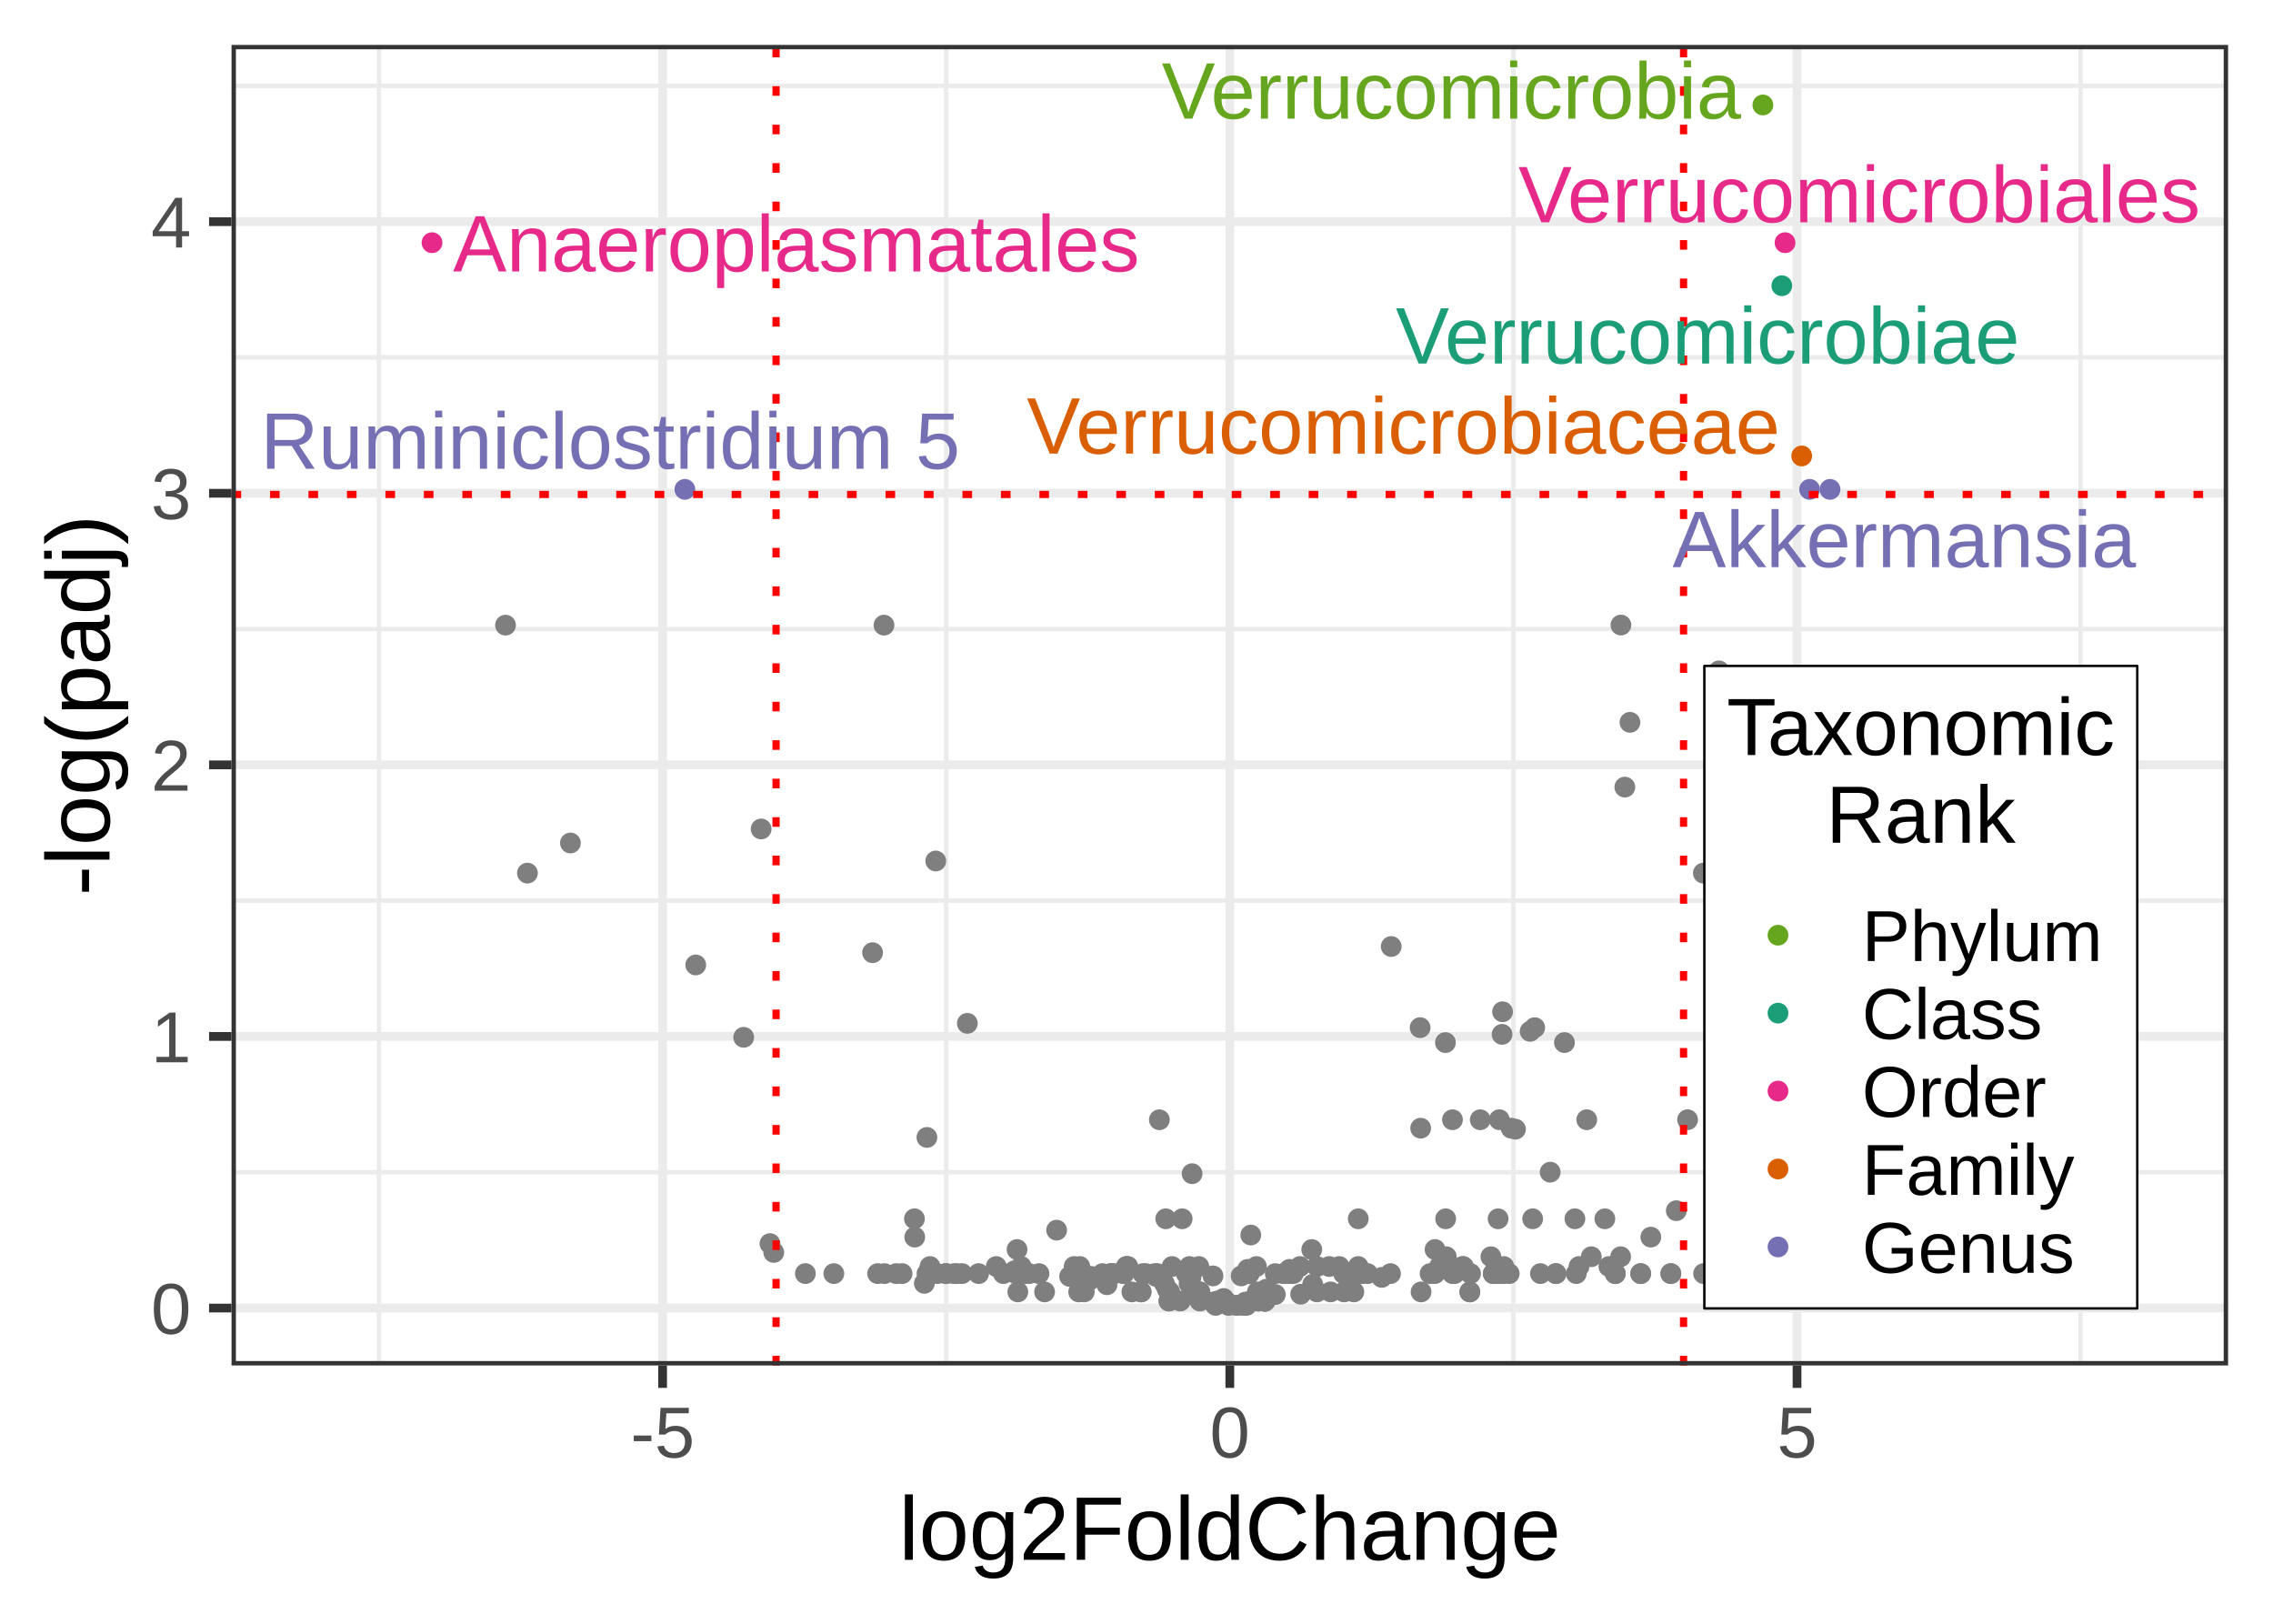
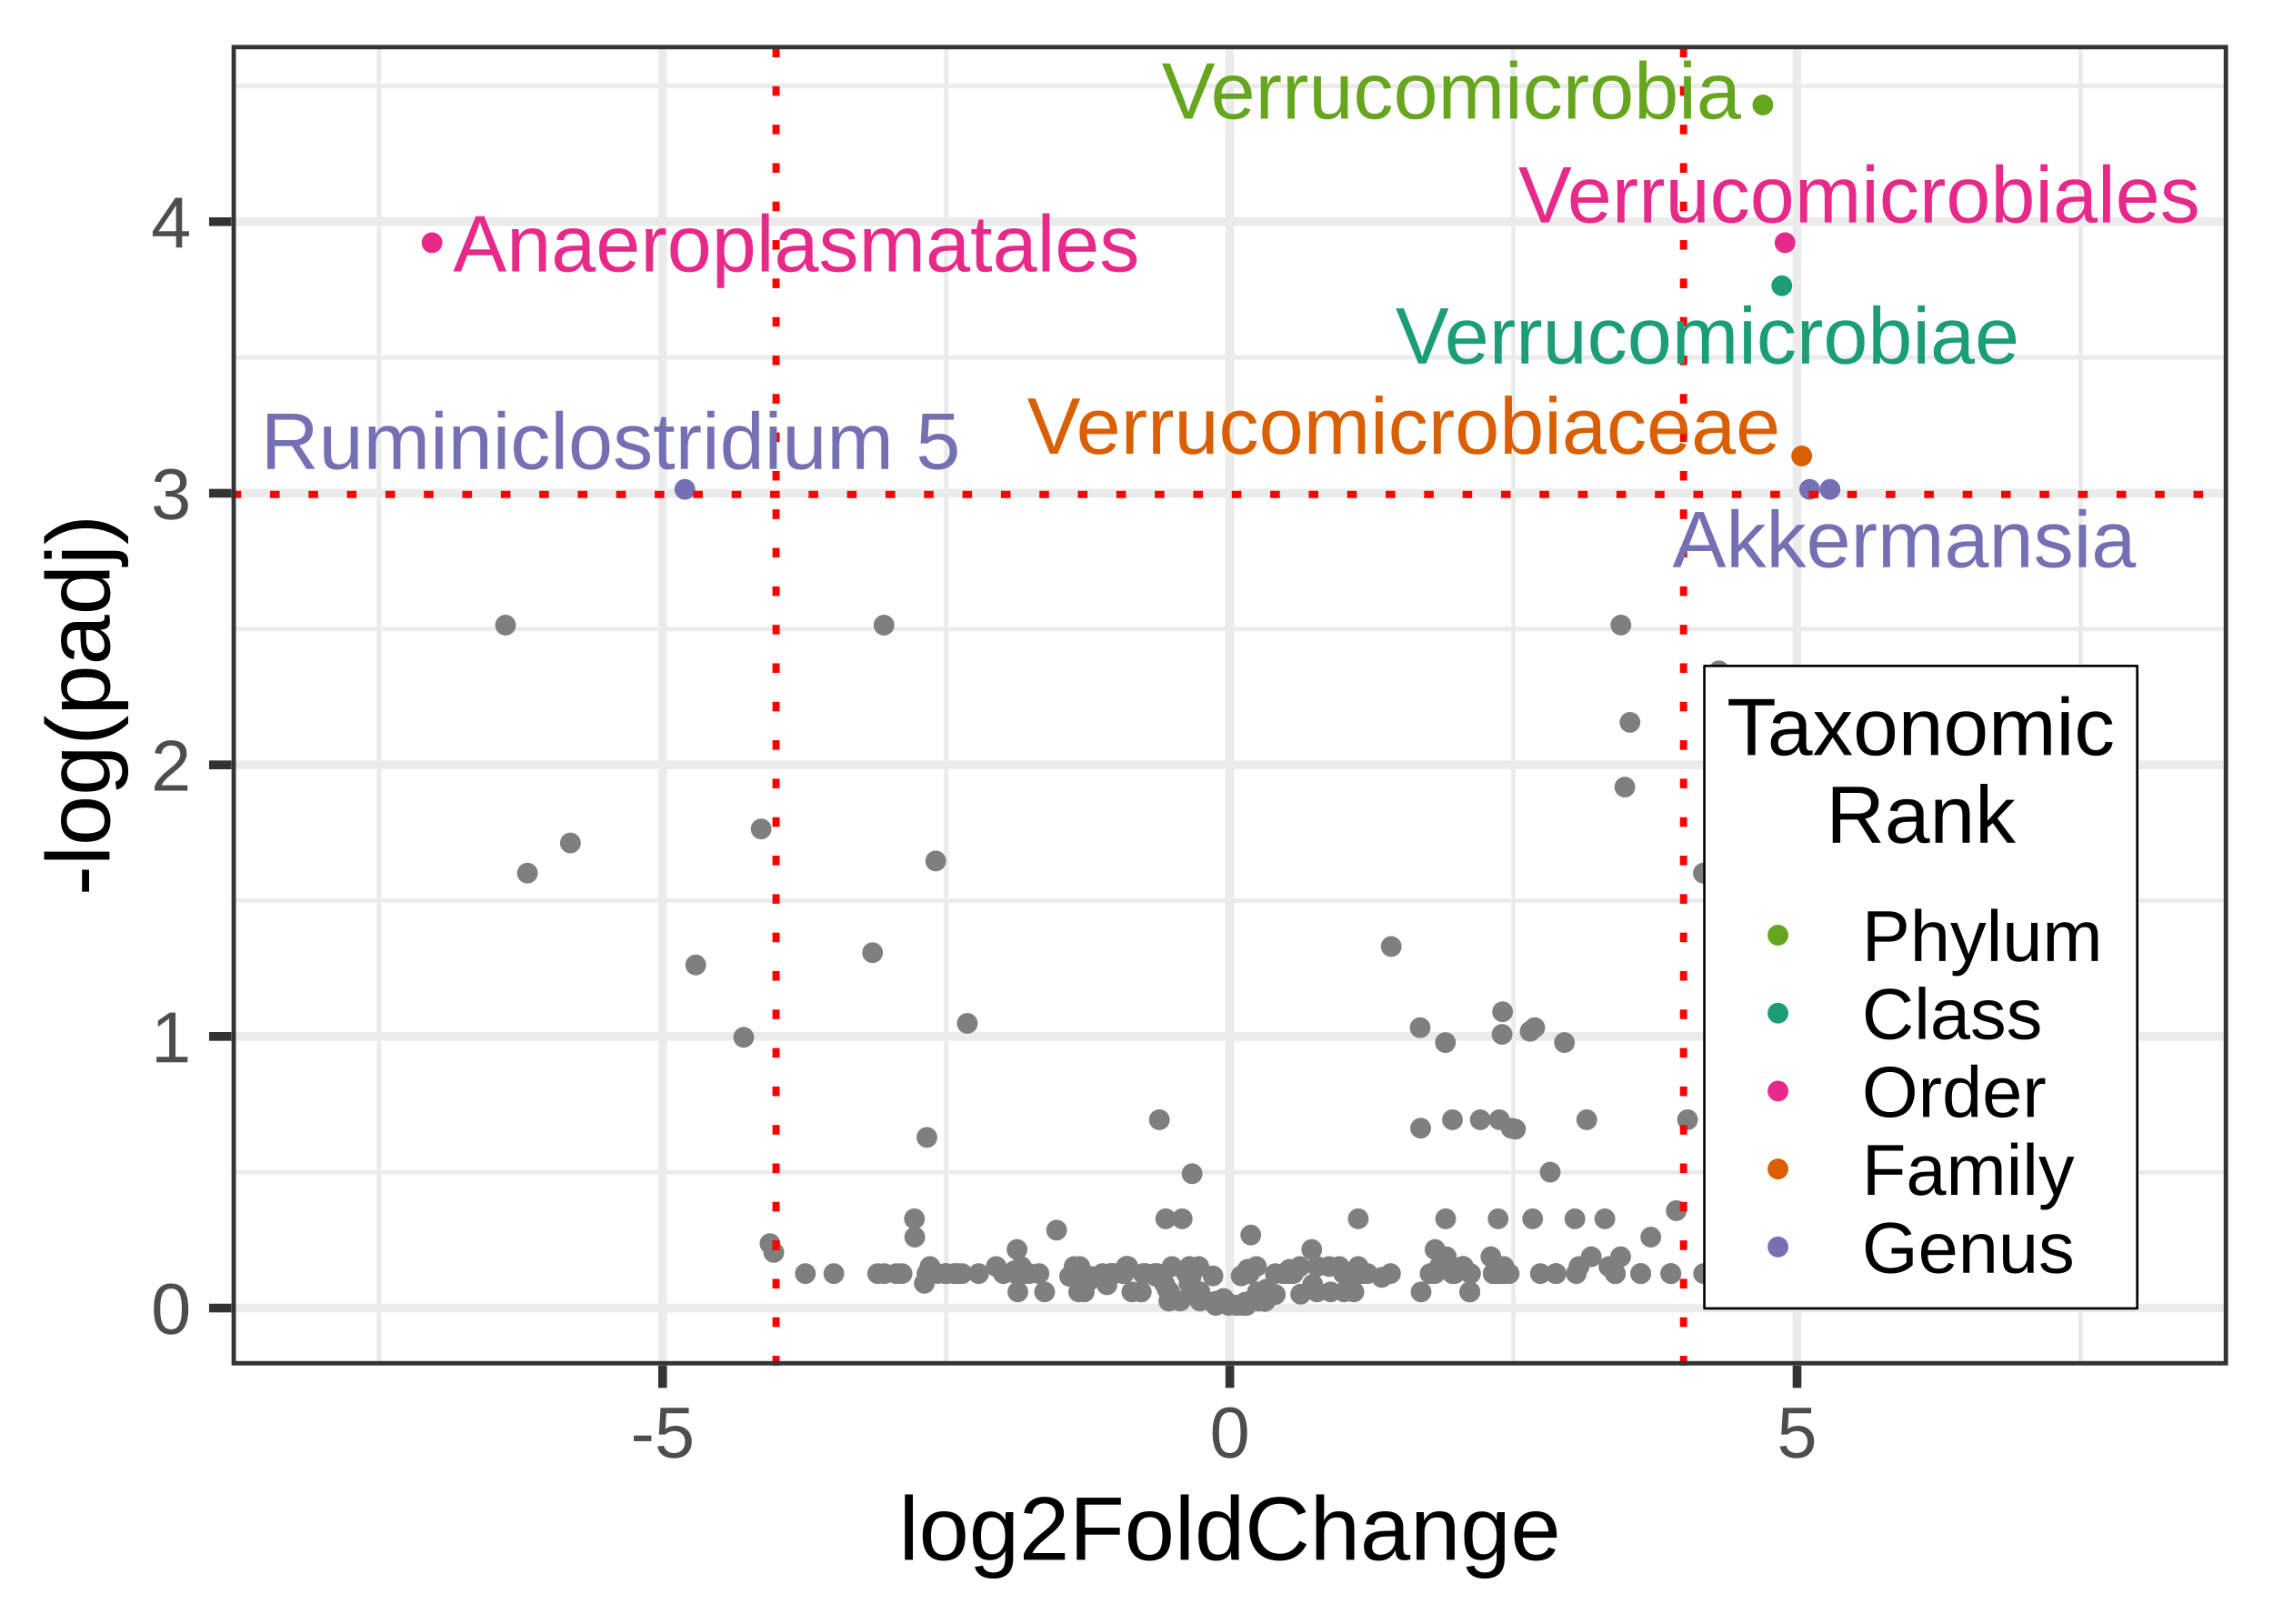
<svg xmlns="http://www.w3.org/2000/svg" class="svglite" width="504.00pt" height="360.00pt" viewBox="0 0 504.00 360.00">
  <defs>
    <style type="text/css">
    .svglite line, .svglite polyline, .svglite polygon, .svglite path, .svglite rect, .svglite circle {
      fill: none;
      stroke: #000000;
      stroke-linecap: round;
      stroke-linejoin: round;
      stroke-miterlimit: 10.00;
    }
    .svglite text {
      white-space: pre;
    }
  </style>
  </defs>
  <rect width="100%" height="100%" style="stroke: none; fill: #FFFFFF;" />
  <defs>
    <clipPath id="cpMC4wMHw1MDQuMDB8MC4wMHwzNjAuMDA=">
      <rect x="0.00" y="0.00" width="504.00" height="360.00" />
    </clipPath>
  </defs>
  <g clip-path="url(#cpMC4wMHw1MDQuMDB8MC4wMHwzNjAuMDA=)">
    <rect x="0.00" y="0.00" width="504.00" height="360.00" style="stroke-width: 1.94; stroke: #FFFFFF; fill: #FFFFFF;" />
  </g>
  <defs>
    <clipPath id="cpNTEuMzR8NDk0LjA0fDkuOTZ8MzAyLjcz">
      <rect x="51.34" y="9.96" width="442.70" height="292.77" />
    </clipPath>
  </defs>
  <g clip-path="url(#cpNTEuMzR8NDk0LjA0fDkuOTZ8MzAyLjcz)">
    <rect x="51.34" y="9.96" width="442.70" height="292.77" style="stroke-width: 1.94; stroke: none; fill: #FFFFFF;" />
    <polyline points="51.34,259.90 494.04,259.90 " style="stroke-width: 0.97; stroke: #EBEBEB; stroke-linecap: butt;" />
    <polyline points="51.34,199.68 494.04,199.68 " style="stroke-width: 0.97; stroke: #EBEBEB; stroke-linecap: butt;" />
    <polyline points="51.34,139.47 494.04,139.47 " style="stroke-width: 0.97; stroke: #EBEBEB; stroke-linecap: butt;" />
    <polyline points="51.34,79.25 494.04,79.25 " style="stroke-width: 0.97; stroke: #EBEBEB; stroke-linecap: butt;" />
    <polyline points="51.34,19.04 494.04,19.04 " style="stroke-width: 0.97; stroke: #EBEBEB; stroke-linecap: butt;" />
    <polyline points="84.04,302.73 84.04,9.96 " style="stroke-width: 0.97; stroke: #EBEBEB; stroke-linecap: butt;" />
    <polyline points="209.81,302.73 209.81,9.96 " style="stroke-width: 0.97; stroke: #EBEBEB; stroke-linecap: butt;" />
    <polyline points="335.57,302.73 335.57,9.96 " style="stroke-width: 0.97; stroke: #EBEBEB; stroke-linecap: butt;" />
    <polyline points="461.34,302.73 461.34,9.96 " style="stroke-width: 0.97; stroke: #EBEBEB; stroke-linecap: butt;" />
    <polyline points="51.34,290.01 494.04,290.01 " style="stroke-width: 1.94; stroke: #EBEBEB; stroke-linecap: butt;" />
    <polyline points="51.34,229.79 494.04,229.79 " style="stroke-width: 1.94; stroke: #EBEBEB; stroke-linecap: butt;" />
    <polyline points="51.34,169.58 494.04,169.58 " style="stroke-width: 1.94; stroke: #EBEBEB; stroke-linecap: butt;" />
    <polyline points="51.34,109.36 494.04,109.36 " style="stroke-width: 1.94; stroke: #EBEBEB; stroke-linecap: butt;" />
    <polyline points="51.34,49.15 494.04,49.15 " style="stroke-width: 1.94; stroke: #EBEBEB; stroke-linecap: butt;" />
    <polyline points="146.92,302.73 146.92,9.96 " style="stroke-width: 1.94; stroke: #EBEBEB; stroke-linecap: butt;" />
    <polyline points="272.69,302.73 272.69,9.96 " style="stroke-width: 1.94; stroke: #EBEBEB; stroke-linecap: butt;" />
    <polyline points="398.46,302.73 398.46,9.96 " style="stroke-width: 1.94; stroke: #EBEBEB; stroke-linecap: butt;" />
    <circle cx="390.89" cy="23.27" r="1.95" style="stroke-width: 0.71; stroke: #66A61E; fill: #66A61E;" />
    <circle cx="333.17" cy="224.32" r="1.95" style="stroke-width: 0.71; stroke: #7F7F7F; fill: #7F7F7F;" />
    <circle cx="322.06" cy="248.26" r="1.95" style="stroke-width: 0.71; stroke: #7F7F7F; fill: #7F7F7F;" />
    <circle cx="328.22" cy="248.26" r="1.95" style="stroke-width: 0.71; stroke: #7F7F7F; fill: #7F7F7F;" />
    <circle cx="257.07" cy="248.26" r="1.95" style="stroke-width: 0.71; stroke: #7F7F7F; fill: #7F7F7F;" />
    <circle cx="351.84" cy="248.26" r="1.95" style="stroke-width: 0.71; stroke: #7F7F7F; fill: #7F7F7F;" />
    <circle cx="205.53" cy="252.18" r="1.95" style="stroke-width: 0.71; stroke: #7F7F7F; fill: #7F7F7F;" />
    <circle cx="264.33" cy="260.22" r="1.95" style="stroke-width: 0.71; stroke: #7F7F7F; fill: #7F7F7F;" />
    <circle cx="277.34" cy="273.82" r="1.95" style="stroke-width: 0.71; stroke: #7F7F7F; fill: #7F7F7F;" />
    <circle cx="395.09" cy="63.35" r="1.95" style="stroke-width: 0.71; stroke: #1B9E77; fill: #1B9E77;" />
    <circle cx="359.41" cy="138.58" r="1.95" style="stroke-width: 0.71; stroke: #7F7F7F; fill: #7F7F7F;" />
    <circle cx="207.49" cy="190.89" r="1.95" style="stroke-width: 0.71; stroke: #7F7F7F; fill: #7F7F7F;" />
    <circle cx="308.48" cy="209.85" r="1.95" style="stroke-width: 0.71; stroke: #7F7F7F; fill: #7F7F7F;" />
    <circle cx="333.06" cy="229.33" r="1.95" style="stroke-width: 0.71; stroke: #7F7F7F; fill: #7F7F7F;" />
    <circle cx="258.49" cy="270.22" r="1.95" style="stroke-width: 0.71; stroke: #7F7F7F; fill: #7F7F7F;" />
    <circle cx="320.55" cy="270.22" r="1.95" style="stroke-width: 0.71; stroke: #7F7F7F; fill: #7F7F7F;" />
    <circle cx="301.17" cy="270.22" r="1.95" style="stroke-width: 0.71; stroke: #7F7F7F; fill: #7F7F7F;" />
    <circle cx="355.85" cy="270.22" r="1.95" style="stroke-width: 0.71; stroke: #7F7F7F; fill: #7F7F7F;" />
    <circle cx="202.76" cy="270.22" r="1.95" style="stroke-width: 0.71; stroke: #7F7F7F; fill: #7F7F7F;" />
    <circle cx="349.21" cy="270.22" r="1.95" style="stroke-width: 0.71; stroke: #7F7F7F; fill: #7F7F7F;" />
    <circle cx="332.18" cy="270.22" r="1.95" style="stroke-width: 0.71; stroke: #7F7F7F; fill: #7F7F7F;" />
    <circle cx="262.13" cy="270.22" r="1.95" style="stroke-width: 0.71; stroke: #7F7F7F; fill: #7F7F7F;" />
    <circle cx="225.51" cy="277.03" r="1.95" style="stroke-width: 0.71; stroke: #7F7F7F; fill: #7F7F7F;" />
    <circle cx="318.20" cy="277.03" r="1.95" style="stroke-width: 0.71; stroke: #7F7F7F; fill: #7F7F7F;" />
    <circle cx="290.86" cy="277.03" r="1.95" style="stroke-width: 0.71; stroke: #7F7F7F; fill: #7F7F7F;" />
    <circle cx="285.92" cy="281.43" r="1.95" style="stroke-width: 0.71; stroke: #7F7F7F; fill: #7F7F7F;" />
    <circle cx="249.63" cy="281.43" r="1.95" style="stroke-width: 0.71; stroke: #7F7F7F; fill: #7F7F7F;" />
    <circle cx="264.42" cy="281.43" r="1.95" style="stroke-width: 0.71; stroke: #7F7F7F; fill: #7F7F7F;" />
    <circle cx="276.64" cy="281.43" r="1.95" style="stroke-width: 0.71; stroke: #7F7F7F; fill: #7F7F7F;" />
    <circle cx="275.21" cy="282.88" r="1.95" style="stroke-width: 0.71; stroke: #7F7F7F; fill: #7F7F7F;" />
    <circle cx="268.96" cy="282.88" r="1.95" style="stroke-width: 0.71; stroke: #7F7F7F; fill: #7F7F7F;" />
    <circle cx="95.79" cy="53.81" r="1.95" style="stroke-width: 0.71; stroke: #E7298A; fill: #E7298A;" />
    <circle cx="395.80" cy="53.81" r="1.95" style="stroke-width: 0.71; stroke: #E7298A; fill: #E7298A;" />
    <circle cx="360.28" cy="174.51" r="1.95" style="stroke-width: 0.71; stroke: #7F7F7F; fill: #7F7F7F;" />
    <circle cx="154.27" cy="213.94" r="1.95" style="stroke-width: 0.71; stroke: #7F7F7F; fill: #7F7F7F;" />
    <circle cx="335.07" cy="250.13" r="1.95" style="stroke-width: 0.71; stroke: #7F7F7F; fill: #7F7F7F;" />
    <circle cx="315.01" cy="250.13" r="1.95" style="stroke-width: 0.71; stroke: #7F7F7F; fill: #7F7F7F;" />
    <circle cx="336.03" cy="250.35" r="1.95" style="stroke-width: 0.71; stroke: #7F7F7F; fill: #7F7F7F;" />
    <circle cx="250.09" cy="280.80" r="1.95" style="stroke-width: 0.71; stroke: #7F7F7F; fill: #7F7F7F;" />
    <circle cx="249.78" cy="280.80" r="1.95" style="stroke-width: 0.71; stroke: #7F7F7F; fill: #7F7F7F;" />
    <circle cx="259.89" cy="280.80" r="1.95" style="stroke-width: 0.71; stroke: #7F7F7F; fill: #7F7F7F;" />
    <circle cx="288.24" cy="280.80" r="1.95" style="stroke-width: 0.71; stroke: #7F7F7F; fill: #7F7F7F;" />
    <circle cx="324.29" cy="280.80" r="1.95" style="stroke-width: 0.71; stroke: #7F7F7F; fill: #7F7F7F;" />
    <circle cx="301.16" cy="280.80" r="1.95" style="stroke-width: 0.71; stroke: #7F7F7F; fill: #7F7F7F;" />
    <circle cx="226.43" cy="280.80" r="1.95" style="stroke-width: 0.71; stroke: #7F7F7F; fill: #7F7F7F;" />
    <circle cx="265.82" cy="280.80" r="1.95" style="stroke-width: 0.71; stroke: #7F7F7F; fill: #7F7F7F;" />
    <circle cx="294.72" cy="280.80" r="1.95" style="stroke-width: 0.71; stroke: #7F7F7F; fill: #7F7F7F;" />
    <circle cx="319.18" cy="280.80" r="1.95" style="stroke-width: 0.71; stroke: #7F7F7F; fill: #7F7F7F;" />
    <circle cx="206.21" cy="280.80" r="1.95" style="stroke-width: 0.71; stroke: #7F7F7F; fill: #7F7F7F;" />
    <circle cx="356.75" cy="280.80" r="1.95" style="stroke-width: 0.71; stroke: #7F7F7F; fill: #7F7F7F;" />
    <circle cx="249.78" cy="280.80" r="1.95" style="stroke-width: 0.71; stroke: #7F7F7F; fill: #7F7F7F;" />
    <circle cx="220.90" cy="280.80" r="1.95" style="stroke-width: 0.71; stroke: #7F7F7F; fill: #7F7F7F;" />
    <circle cx="239.43" cy="280.80" r="1.95" style="stroke-width: 0.71; stroke: #7F7F7F; fill: #7F7F7F;" />
    <circle cx="238.17" cy="280.80" r="1.95" style="stroke-width: 0.71; stroke: #7F7F7F; fill: #7F7F7F;" />
    <circle cx="296.96" cy="280.80" r="1.95" style="stroke-width: 0.71; stroke: #7F7F7F; fill: #7F7F7F;" />
    <circle cx="324.48" cy="280.80" r="1.95" style="stroke-width: 0.71; stroke: #7F7F7F; fill: #7F7F7F;" />
    <circle cx="278.59" cy="280.80" r="1.95" style="stroke-width: 0.71; stroke: #7F7F7F; fill: #7F7F7F;" />
    <circle cx="350.12" cy="280.80" r="1.95" style="stroke-width: 0.71; stroke: #7F7F7F; fill: #7F7F7F;" />
    <circle cx="292.04" cy="280.80" r="1.95" style="stroke-width: 0.71; stroke: #7F7F7F; fill: #7F7F7F;" />
    <circle cx="333.44" cy="280.80" r="1.95" style="stroke-width: 0.71; stroke: #7F7F7F; fill: #7F7F7F;" />
    <circle cx="263.75" cy="280.80" r="1.95" style="stroke-width: 0.71; stroke: #7F7F7F; fill: #7F7F7F;" />
    <circle cx="277.00" cy="282.40" r="1.95" style="stroke-width: 0.71; stroke: #7F7F7F; fill: #7F7F7F;" />
    <circle cx="271.32" cy="287.88" r="1.95" style="stroke-width: 0.71; stroke: #7F7F7F; fill: #7F7F7F;" />
    <circle cx="399.50" cy="101.09" r="1.95" style="stroke-width: 0.71; stroke: #D95F02; fill: #D95F02;" />
    <circle cx="112.09" cy="138.60" r="1.95" style="stroke-width: 0.71; stroke: #7F7F7F; fill: #7F7F7F;" />
    <circle cx="196.01" cy="138.60" r="1.95" style="stroke-width: 0.71; stroke: #7F7F7F; fill: #7F7F7F;" />
    <circle cx="381.14" cy="148.74" r="1.95" style="stroke-width: 0.71; stroke: #7F7F7F; fill: #7F7F7F;" />
    <circle cx="361.42" cy="160.15" r="1.95" style="stroke-width: 0.71; stroke: #7F7F7F; fill: #7F7F7F;" />
    <circle cx="168.77" cy="183.79" r="1.95" style="stroke-width: 0.71; stroke: #7F7F7F; fill: #7F7F7F;" />
    <circle cx="340.30" cy="227.84" r="1.95" style="stroke-width: 0.71; stroke: #7F7F7F; fill: #7F7F7F;" />
    <circle cx="314.89" cy="227.84" r="1.95" style="stroke-width: 0.71; stroke: #7F7F7F; fill: #7F7F7F;" />
    <circle cx="339.28" cy="228.66" r="1.95" style="stroke-width: 0.71; stroke: #7F7F7F; fill: #7F7F7F;" />
    <circle cx="164.90" cy="229.98" r="1.95" style="stroke-width: 0.71; stroke: #7F7F7F; fill: #7F7F7F;" />
    <circle cx="382.68" cy="248.25" r="1.95" style="stroke-width: 0.71; stroke: #7F7F7F; fill: #7F7F7F;" />
    <circle cx="374.19" cy="248.25" r="1.95" style="stroke-width: 0.71; stroke: #7F7F7F; fill: #7F7F7F;" />
    <circle cx="332.45" cy="248.25" r="1.95" style="stroke-width: 0.71; stroke: #7F7F7F; fill: #7F7F7F;" />
    <circle cx="371.69" cy="268.42" r="1.95" style="stroke-width: 0.71; stroke: #7F7F7F; fill: #7F7F7F;" />
    <circle cx="234.29" cy="272.74" r="1.95" style="stroke-width: 0.71; stroke: #7F7F7F; fill: #7F7F7F;" />
    <circle cx="202.83" cy="274.28" r="1.95" style="stroke-width: 0.71; stroke: #7F7F7F; fill: #7F7F7F;" />
    <circle cx="366.04" cy="274.28" r="1.95" style="stroke-width: 0.71; stroke: #7F7F7F; fill: #7F7F7F;" />
    <circle cx="320.70" cy="278.63" r="1.95" style="stroke-width: 0.71; stroke: #7F7F7F; fill: #7F7F7F;" />
    <circle cx="352.84" cy="278.63" r="1.95" style="stroke-width: 0.71; stroke: #7F7F7F; fill: #7F7F7F;" />
    <circle cx="359.35" cy="278.63" r="1.95" style="stroke-width: 0.71; stroke: #7F7F7F; fill: #7F7F7F;" />
    <circle cx="330.58" cy="278.63" r="1.95" style="stroke-width: 0.71; stroke: #7F7F7F; fill: #7F7F7F;" />
    <circle cx="224.89" cy="281.77" r="1.95" style="stroke-width: 0.71; stroke: #7F7F7F; fill: #7F7F7F;" />
    <circle cx="204.96" cy="284.53" r="1.95" style="stroke-width: 0.71; stroke: #7F7F7F; fill: #7F7F7F;" />
    <circle cx="258.17" cy="284.53" r="1.95" style="stroke-width: 0.71; stroke: #7F7F7F; fill: #7F7F7F;" />
    <circle cx="265.22" cy="286.43" r="1.95" style="stroke-width: 0.71; stroke: #7F7F7F; fill: #7F7F7F;" />
    <circle cx="225.69" cy="286.43" r="1.95" style="stroke-width: 0.71; stroke: #7F7F7F; fill: #7F7F7F;" />
    <circle cx="315.10" cy="286.43" r="1.95" style="stroke-width: 0.71; stroke: #7F7F7F; fill: #7F7F7F;" />
    <circle cx="266.05" cy="286.43" r="1.95" style="stroke-width: 0.71; stroke: #7F7F7F; fill: #7F7F7F;" />
    <circle cx="259.36" cy="286.43" r="1.95" style="stroke-width: 0.71; stroke: #7F7F7F; fill: #7F7F7F;" />
    <circle cx="266.03" cy="286.43" r="1.95" style="stroke-width: 0.71; stroke: #7F7F7F; fill: #7F7F7F;" />
    <circle cx="325.91" cy="286.43" r="1.95" style="stroke-width: 0.71; stroke: #7F7F7F; fill: #7F7F7F;" />
    <circle cx="253.02" cy="286.43" r="1.95" style="stroke-width: 0.71; stroke: #7F7F7F; fill: #7F7F7F;" />
    <circle cx="250.97" cy="286.43" r="1.95" style="stroke-width: 0.71; stroke: #7F7F7F; fill: #7F7F7F;" />
    <circle cx="279.70" cy="286.43" r="1.95" style="stroke-width: 0.71; stroke: #7F7F7F; fill: #7F7F7F;" />
    <circle cx="298.02" cy="286.43" r="1.95" style="stroke-width: 0.71; stroke: #7F7F7F; fill: #7F7F7F;" />
    <circle cx="231.62" cy="286.43" r="1.95" style="stroke-width: 0.71; stroke: #7F7F7F; fill: #7F7F7F;" />
    <circle cx="292.03" cy="286.43" r="1.95" style="stroke-width: 0.71; stroke: #7F7F7F; fill: #7F7F7F;" />
    <circle cx="253.02" cy="286.43" r="1.95" style="stroke-width: 0.71; stroke: #7F7F7F; fill: #7F7F7F;" />
    <circle cx="240.42" cy="286.43" r="1.95" style="stroke-width: 0.71; stroke: #7F7F7F; fill: #7F7F7F;" />
    <circle cx="239.18" cy="286.43" r="1.95" style="stroke-width: 0.71; stroke: #7F7F7F; fill: #7F7F7F;" />
    <circle cx="300.19" cy="286.43" r="1.95" style="stroke-width: 0.71; stroke: #7F7F7F; fill: #7F7F7F;" />
    <circle cx="325.91" cy="286.43" r="1.95" style="stroke-width: 0.71; stroke: #7F7F7F; fill: #7F7F7F;" />
    <circle cx="278.81" cy="286.43" r="1.95" style="stroke-width: 0.71; stroke: #7F7F7F; fill: #7F7F7F;" />
    <circle cx="295.03" cy="286.43" r="1.95" style="stroke-width: 0.71; stroke: #7F7F7F; fill: #7F7F7F;" />
    <circle cx="265.35" cy="286.43" r="1.95" style="stroke-width: 0.71; stroke: #7F7F7F; fill: #7F7F7F;" />
    <circle cx="276.12" cy="288.70" r="1.95" style="stroke-width: 0.71; stroke: #7F7F7F; fill: #7F7F7F;" />
    <circle cx="274.21" cy="289.42" r="1.95" style="stroke-width: 0.71; stroke: #7F7F7F; fill: #7F7F7F;" />
    <circle cx="276.37" cy="289.42" r="1.95" style="stroke-width: 0.71; stroke: #7F7F7F; fill: #7F7F7F;" />
    <circle cx="274.21" cy="289.42" r="1.95" style="stroke-width: 0.71; stroke: #7F7F7F; fill: #7F7F7F;" />
    <circle cx="272.41" cy="289.42" r="1.95" style="stroke-width: 0.71; stroke: #7F7F7F; fill: #7F7F7F;" />
    <circle cx="275.69" cy="289.42" r="1.95" style="stroke-width: 0.71; stroke: #7F7F7F; fill: #7F7F7F;" />
    <circle cx="269.55" cy="289.42" r="1.95" style="stroke-width: 0.71; stroke: #7F7F7F; fill: #7F7F7F;" />
    <circle cx="405.78" cy="108.50" r="1.95" style="stroke-width: 0.71; stroke: #7570B3; fill: #7570B3;" />
    <circle cx="151.86" cy="108.50" r="1.95" style="stroke-width: 0.71; stroke: #7570B3; fill: #7570B3;" />
    <circle cx="401.25" cy="108.50" r="1.95" style="stroke-width: 0.71; stroke: #7570B3; fill: #7570B3;" />
    <circle cx="126.48" cy="186.90" r="1.95" style="stroke-width: 0.71; stroke: #7F7F7F; fill: #7F7F7F;" />
    <circle cx="457.49" cy="186.90" r="1.95" style="stroke-width: 0.71; stroke: #7F7F7F; fill: #7F7F7F;" />
    <circle cx="116.95" cy="193.58" r="1.95" style="stroke-width: 0.71; stroke: #7F7F7F; fill: #7F7F7F;" />
    <circle cx="381.80" cy="193.58" r="1.95" style="stroke-width: 0.71; stroke: #7F7F7F; fill: #7F7F7F;" />
    <circle cx="377.69" cy="193.58" r="1.95" style="stroke-width: 0.71; stroke: #7F7F7F; fill: #7F7F7F;" />
    <circle cx="193.48" cy="211.22" r="1.95" style="stroke-width: 0.71; stroke: #7F7F7F; fill: #7F7F7F;" />
    <circle cx="214.49" cy="226.89" r="1.95" style="stroke-width: 0.71; stroke: #7F7F7F; fill: #7F7F7F;" />
    <circle cx="346.89" cy="231.15" r="1.95" style="stroke-width: 0.71; stroke: #7F7F7F; fill: #7F7F7F;" />
    <circle cx="320.50" cy="231.15" r="1.95" style="stroke-width: 0.71; stroke: #7F7F7F; fill: #7F7F7F;" />
    <circle cx="343.73" cy="259.88" r="1.95" style="stroke-width: 0.71; stroke: #7F7F7F; fill: #7F7F7F;" />
    <circle cx="399.52" cy="267.75" r="1.95" style="stroke-width: 0.71; stroke: #7F7F7F; fill: #7F7F7F;" />
    <circle cx="339.84" cy="270.22" r="1.95" style="stroke-width: 0.71; stroke: #7F7F7F; fill: #7F7F7F;" />
    <circle cx="388.79" cy="275.72" r="1.95" style="stroke-width: 0.71; stroke: #7F7F7F; fill: #7F7F7F;" />
    <circle cx="170.73" cy="275.72" r="1.95" style="stroke-width: 0.71; stroke: #7F7F7F; fill: #7F7F7F;" />
    <circle cx="171.57" cy="277.68" r="1.95" style="stroke-width: 0.71; stroke: #7F7F7F; fill: #7F7F7F;" />
    <circle cx="318.16" cy="282.37" r="1.95" style="stroke-width: 0.71; stroke: #7F7F7F; fill: #7F7F7F;" />
    <circle cx="246.26" cy="282.37" r="1.95" style="stroke-width: 0.71; stroke: #7F7F7F; fill: #7F7F7F;" />
    <circle cx="333.13" cy="282.37" r="1.95" style="stroke-width: 0.71; stroke: #7F7F7F; fill: #7F7F7F;" />
    <circle cx="333.30" cy="282.37" r="1.95" style="stroke-width: 0.71; stroke: #7F7F7F; fill: #7F7F7F;" />
    <circle cx="322.08" cy="282.37" r="1.95" style="stroke-width: 0.71; stroke: #7F7F7F; fill: #7F7F7F;" />
    <circle cx="194.60" cy="282.37" r="1.95" style="stroke-width: 0.71; stroke: #7F7F7F; fill: #7F7F7F;" />
    <circle cx="249.20" cy="282.37" r="1.95" style="stroke-width: 0.71; stroke: #7F7F7F; fill: #7F7F7F;" />
    <circle cx="370.48" cy="282.37" r="1.95" style="stroke-width: 0.71; stroke: #7F7F7F; fill: #7F7F7F;" />
    <circle cx="349.51" cy="282.37" r="1.95" style="stroke-width: 0.71; stroke: #7F7F7F; fill: #7F7F7F;" />
    <circle cx="334.64" cy="282.37" r="1.95" style="stroke-width: 0.71; stroke: #7F7F7F; fill: #7F7F7F;" />
    <circle cx="331.97" cy="282.37" r="1.95" style="stroke-width: 0.71; stroke: #7F7F7F; fill: #7F7F7F;" />
    <circle cx="209.87" cy="282.37" r="1.95" style="stroke-width: 0.71; stroke: #7F7F7F; fill: #7F7F7F;" />
    <circle cx="299.02" cy="282.37" r="1.95" style="stroke-width: 0.71; stroke: #7F7F7F; fill: #7F7F7F;" />
    <circle cx="225.23" cy="282.37" r="1.95" style="stroke-width: 0.71; stroke: #7F7F7F; fill: #7F7F7F;" />
    <circle cx="331.11" cy="282.37" r="1.95" style="stroke-width: 0.71; stroke: #7F7F7F; fill: #7F7F7F;" />
    <circle cx="358.17" cy="282.37" r="1.95" style="stroke-width: 0.71; stroke: #7F7F7F; fill: #7F7F7F;" />
    <circle cx="363.80" cy="282.37" r="1.95" style="stroke-width: 0.71; stroke: #7F7F7F; fill: #7F7F7F;" />
    <circle cx="317.10" cy="282.37" r="1.95" style="stroke-width: 0.71; stroke: #7F7F7F; fill: #7F7F7F;" />
    <circle cx="308.32" cy="282.37" r="1.95" style="stroke-width: 0.71; stroke: #7F7F7F; fill: #7F7F7F;" />
    <circle cx="345.03" cy="282.37" r="1.95" style="stroke-width: 0.71; stroke: #7F7F7F; fill: #7F7F7F;" />
    <circle cx="196.12" cy="282.37" r="1.95" style="stroke-width: 0.71; stroke: #7F7F7F; fill: #7F7F7F;" />
    <circle cx="213.32" cy="282.37" r="1.95" style="stroke-width: 0.71; stroke: #7F7F7F; fill: #7F7F7F;" />
    <circle cx="322.53" cy="282.37" r="1.95" style="stroke-width: 0.71; stroke: #7F7F7F; fill: #7F7F7F;" />
    <circle cx="198.72" cy="282.37" r="1.95" style="stroke-width: 0.71; stroke: #7F7F7F; fill: #7F7F7F;" />
    <circle cx="256.64" cy="282.37" r="1.95" style="stroke-width: 0.71; stroke: #7F7F7F; fill: #7F7F7F;" />
    <circle cx="326.07" cy="282.37" r="1.95" style="stroke-width: 0.71; stroke: #7F7F7F; fill: #7F7F7F;" />
    <circle cx="244.45" cy="282.37" r="1.95" style="stroke-width: 0.71; stroke: #7F7F7F; fill: #7F7F7F;" />
    <circle cx="228.20" cy="282.37" r="1.95" style="stroke-width: 0.71; stroke: #7F7F7F; fill: #7F7F7F;" />
    <circle cx="297.93" cy="282.37" r="1.95" style="stroke-width: 0.71; stroke: #7F7F7F; fill: #7F7F7F;" />
    <circle cx="200.02" cy="282.37" r="1.95" style="stroke-width: 0.71; stroke: #7F7F7F; fill: #7F7F7F;" />
    <circle cx="207.84" cy="282.37" r="1.95" style="stroke-width: 0.71; stroke: #7F7F7F; fill: #7F7F7F;" />
    <circle cx="256.03" cy="282.37" r="1.95" style="stroke-width: 0.71; stroke: #7F7F7F; fill: #7F7F7F;" />
    <circle cx="254.07" cy="282.37" r="1.95" style="stroke-width: 0.71; stroke: #7F7F7F; fill: #7F7F7F;" />
    <circle cx="285.87" cy="282.37" r="1.95" style="stroke-width: 0.71; stroke: #7F7F7F; fill: #7F7F7F;" />
    <circle cx="286.77" cy="282.37" r="1.95" style="stroke-width: 0.71; stroke: #7F7F7F; fill: #7F7F7F;" />
    <circle cx="284.51" cy="282.37" r="1.95" style="stroke-width: 0.71; stroke: #7F7F7F; fill: #7F7F7F;" />
    <circle cx="247.11" cy="282.37" r="1.95" style="stroke-width: 0.71; stroke: #7F7F7F; fill: #7F7F7F;" />
    <circle cx="222.49" cy="282.37" r="1.95" style="stroke-width: 0.71; stroke: #7F7F7F; fill: #7F7F7F;" />
    <circle cx="344.95" cy="282.37" r="1.95" style="stroke-width: 0.71; stroke: #7F7F7F; fill: #7F7F7F;" />
    <circle cx="178.58" cy="282.37" r="1.95" style="stroke-width: 0.71; stroke: #7F7F7F; fill: #7F7F7F;" />
    <circle cx="212.13" cy="282.37" r="1.95" style="stroke-width: 0.71; stroke: #7F7F7F; fill: #7F7F7F;" />
    <circle cx="370.48" cy="282.37" r="1.95" style="stroke-width: 0.71; stroke: #7F7F7F; fill: #7F7F7F;" />
    <circle cx="184.89" cy="282.37" r="1.95" style="stroke-width: 0.71; stroke: #7F7F7F; fill: #7F7F7F;" />
    <circle cx="253.42" cy="282.37" r="1.95" style="stroke-width: 0.71; stroke: #7F7F7F; fill: #7F7F7F;" />
    <circle cx="211.53" cy="282.37" r="1.95" style="stroke-width: 0.71; stroke: #7F7F7F; fill: #7F7F7F;" />
    <circle cx="205.54" cy="282.37" r="1.95" style="stroke-width: 0.71; stroke: #7F7F7F; fill: #7F7F7F;" />
    <circle cx="377.75" cy="282.37" r="1.95" style="stroke-width: 0.71; stroke: #7F7F7F; fill: #7F7F7F;" />
    <circle cx="358.15" cy="282.37" r="1.95" style="stroke-width: 0.71; stroke: #7F7F7F; fill: #7F7F7F;" />
    <circle cx="341.56" cy="282.37" r="1.95" style="stroke-width: 0.71; stroke: #7F7F7F; fill: #7F7F7F;" />
    <circle cx="216.99" cy="282.37" r="1.95" style="stroke-width: 0.71; stroke: #7F7F7F; fill: #7F7F7F;" />
    <circle cx="209.61" cy="282.37" r="1.95" style="stroke-width: 0.71; stroke: #7F7F7F; fill: #7F7F7F;" />
    <circle cx="230.38" cy="282.37" r="1.95" style="stroke-width: 0.71; stroke: #7F7F7F; fill: #7F7F7F;" />
    <circle cx="249.11" cy="282.37" r="1.95" style="stroke-width: 0.71; stroke: #7F7F7F; fill: #7F7F7F;" />
    <circle cx="331.11" cy="282.37" r="1.95" style="stroke-width: 0.71; stroke: #7F7F7F; fill: #7F7F7F;" />
    <circle cx="285.23" cy="282.37" r="1.95" style="stroke-width: 0.71; stroke: #7F7F7F; fill: #7F7F7F;" />
    <circle cx="263.04" cy="282.37" r="1.95" style="stroke-width: 0.71; stroke: #7F7F7F; fill: #7F7F7F;" />
    <circle cx="303.24" cy="282.37" r="1.95" style="stroke-width: 0.71; stroke: #7F7F7F; fill: #7F7F7F;" />
    <circle cx="301.70" cy="282.37" r="1.95" style="stroke-width: 0.71; stroke: #7F7F7F; fill: #7F7F7F;" />
    <circle cx="227.23" cy="282.37" r="1.95" style="stroke-width: 0.71; stroke: #7F7F7F; fill: #7F7F7F;" />
    <circle cx="331.55" cy="282.37" r="1.95" style="stroke-width: 0.71; stroke: #7F7F7F; fill: #7F7F7F;" />
    <circle cx="285.10" cy="282.37" r="1.95" style="stroke-width: 0.71; stroke: #7F7F7F; fill: #7F7F7F;" />
    <circle cx="363.80" cy="282.37" r="1.95" style="stroke-width: 0.71; stroke: #7F7F7F; fill: #7F7F7F;" />
    <circle cx="302.10" cy="282.37" r="1.95" style="stroke-width: 0.71; stroke: #7F7F7F; fill: #7F7F7F;" />
    <circle cx="332.41" cy="282.37" r="1.95" style="stroke-width: 0.71; stroke: #7F7F7F; fill: #7F7F7F;" />
    <circle cx="282.77" cy="282.37" r="1.95" style="stroke-width: 0.71; stroke: #7F7F7F; fill: #7F7F7F;" />
    <circle cx="246.37" cy="282.37" r="1.95" style="stroke-width: 0.71; stroke: #7F7F7F; fill: #7F7F7F;" />
    <circle cx="240.96" cy="282.87" r="1.95" style="stroke-width: 0.71; stroke: #7F7F7F; fill: #7F7F7F;" />
    <circle cx="241.92" cy="282.99" r="1.95" style="stroke-width: 0.71; stroke: #7F7F7F; fill: #7F7F7F;" />
    <circle cx="256.31" cy="282.99" r="1.95" style="stroke-width: 0.71; stroke: #7F7F7F; fill: #7F7F7F;" />
    <circle cx="237.17" cy="282.99" r="1.95" style="stroke-width: 0.71; stroke: #7F7F7F; fill: #7F7F7F;" />
    <circle cx="264.08" cy="283.21" r="1.95" style="stroke-width: 0.71; stroke: #7F7F7F; fill: #7F7F7F;" />
    <circle cx="306.38" cy="283.21" r="1.95" style="stroke-width: 0.71; stroke: #7F7F7F; fill: #7F7F7F;" />
    <circle cx="241.60" cy="283.84" r="1.95" style="stroke-width: 0.71; stroke: #7F7F7F; fill: #7F7F7F;" />
    <circle cx="263.66" cy="284.57" r="1.95" style="stroke-width: 0.71; stroke: #7F7F7F; fill: #7F7F7F;" />
    <circle cx="291.06" cy="284.76" r="1.95" style="stroke-width: 0.71; stroke: #7F7F7F; fill: #7F7F7F;" />
    <circle cx="245.45" cy="284.84" r="1.95" style="stroke-width: 0.71; stroke: #7F7F7F; fill: #7F7F7F;" />
    <circle cx="258.81" cy="285.83" r="1.95" style="stroke-width: 0.71; stroke: #7F7F7F; fill: #7F7F7F;" />
    <circle cx="280.78" cy="285.83" r="1.95" style="stroke-width: 0.71; stroke: #7F7F7F; fill: #7F7F7F;" />
    <circle cx="288.40" cy="286.94" r="1.95" style="stroke-width: 0.71; stroke: #7F7F7F; fill: #7F7F7F;" />
    <circle cx="282.78" cy="287.01" r="1.95" style="stroke-width: 0.71; stroke: #7F7F7F; fill: #7F7F7F;" />
    <circle cx="279.86" cy="287.99" r="1.95" style="stroke-width: 0.71; stroke: #7F7F7F; fill: #7F7F7F;" />
    <circle cx="279.12" cy="288.45" r="1.95" style="stroke-width: 0.71; stroke: #7F7F7F; fill: #7F7F7F;" />
    <circle cx="269.94" cy="288.45" r="1.95" style="stroke-width: 0.71; stroke: #7F7F7F; fill: #7F7F7F;" />
    <circle cx="277.25" cy="288.45" r="1.95" style="stroke-width: 0.71; stroke: #7F7F7F; fill: #7F7F7F;" />
    <circle cx="266.06" cy="288.45" r="1.95" style="stroke-width: 0.71; stroke: #7F7F7F; fill: #7F7F7F;" />
    <circle cx="279.04" cy="288.45" r="1.95" style="stroke-width: 0.71; stroke: #7F7F7F; fill: #7F7F7F;" />
    <circle cx="259.20" cy="288.45" r="1.95" style="stroke-width: 0.71; stroke: #7F7F7F; fill: #7F7F7F;" />
    <circle cx="261.70" cy="288.45" r="1.95" style="stroke-width: 0.71; stroke: #7F7F7F; fill: #7F7F7F;" />
    <circle cx="259.20" cy="288.45" r="1.95" style="stroke-width: 0.71; stroke: #7F7F7F; fill: #7F7F7F;" />
    <circle cx="280.45" cy="288.49" r="1.95" style="stroke-width: 0.71; stroke: #7F7F7F; fill: #7F7F7F;" />
    <circle cx="280.44" cy="288.49" r="1.95" style="stroke-width: 0.71; stroke: #7F7F7F; fill: #7F7F7F;" />
    <circle cx="280.50" cy="288.49" r="1.95" style="stroke-width: 0.71; stroke: #7F7F7F; fill: #7F7F7F;" />
    <circle cx="268.98" cy="288.67" r="1.95" style="stroke-width: 0.71; stroke: #7F7F7F; fill: #7F7F7F;" />
    <circle cx="270.40" cy="288.83" r="1.95" style="stroke-width: 0.71; stroke: #7F7F7F; fill: #7F7F7F;" />
    <circle cx="271.79" cy="288.83" r="1.95" style="stroke-width: 0.71; stroke: #7F7F7F; fill: #7F7F7F;" />
    <circle cx="269.44" cy="288.83" r="1.95" style="stroke-width: 0.71; stroke: #7F7F7F; fill: #7F7F7F;" />
    <circle cx="272.09" cy="288.83" r="1.95" style="stroke-width: 0.71; stroke: #7F7F7F; fill: #7F7F7F;" />
    <circle cx="272.17" cy="288.83" r="1.95" style="stroke-width: 0.71; stroke: #7F7F7F; fill: #7F7F7F;" />
    <line x1="51.34" y1="109.62" x2="494.04" y2="109.62" style="stroke-width: 1.60; stroke: #FF0000; stroke-dasharray: 2.13,6.40; stroke-linecap: butt;" />
    <line x1="172.08" y1="302.73" x2="172.08" y2="9.96" style="stroke-width: 1.60; stroke: #FF0000; stroke-dasharray: 2.13,6.40; stroke-linecap: butt;" />
    <line x1="373.30" y1="302.73" x2="373.30" y2="9.96" style="stroke-width: 1.60; stroke: #FF0000; stroke-dasharray: 2.13,6.40; stroke-linecap: butt;" />
-     <text x="321.82" y="26.30" text-anchor="middle" style="font-size: 17.78px;fill: #66A61E; font-family: &quot;Arial&quot;;" textLength="128.52px" lengthAdjust="spacingAndGlyphs">Verrucomicrobia</text>
-     <text x="378.65" y="80.59" text-anchor="middle" style="font-size: 17.78px;fill: #1B9E77; font-family: &quot;Arial&quot;;" textLength="138.41px" lengthAdjust="spacingAndGlyphs">Verrucomicrobiae</text>
+     <text x="321.81" y="26.30" text-anchor="middle" style="font-size: 17.78px;fill: #66A61E; font-family: &quot;Arial&quot;;" textLength="128.52px" lengthAdjust="spacingAndGlyphs">Verrucomicrobia</text>
+     <text x="378.60" y="80.59" text-anchor="middle" style="font-size: 17.78px;fill: #1B9E77; font-family: &quot;Arial&quot;;" textLength="138.41px" lengthAdjust="spacingAndGlyphs">Verrucomicrobiae</text>
    <text x="176.58" y="60.18" text-anchor="middle" style="font-size: 17.78px;fill: #E7298A; font-family: &quot;Arial&quot;;" textLength="152.27px" lengthAdjust="spacingAndGlyphs">Anaeroplasmatales</text>
-     <text x="412.28" y="49.28" text-anchor="middle" style="font-size: 17.78px;fill: #E7298A; font-family: &quot;Arial&quot;;" textLength="151.26px" lengthAdjust="spacingAndGlyphs">Verrucomicrobiales</text>
-     <text x="311.19" y="100.58" text-anchor="middle" style="font-size: 17.78px;fill: #D95F02; font-family: &quot;Arial&quot;;" textLength="167.09px" lengthAdjust="spacingAndGlyphs">Verrucomicrobiaceae</text>
+     <text x="412.24" y="49.31" text-anchor="middle" style="font-size: 17.78px;fill: #E7298A; font-family: &quot;Arial&quot;;" textLength="151.26px" lengthAdjust="spacingAndGlyphs">Verrucomicrobiales</text>
+     <text x="311.26" y="100.59" text-anchor="middle" style="font-size: 17.78px;fill: #D95F02; font-family: &quot;Arial&quot;;" textLength="167.09px" lengthAdjust="spacingAndGlyphs">Verrucomicrobiaceae</text>
    <text x="422.24" y="125.74" text-anchor="middle" style="font-size: 17.78px;fill: #7570B3; font-family: &quot;Arial&quot;;" textLength="102.80px" lengthAdjust="spacingAndGlyphs">Akkermansia</text>
-     <text x="135.33" y="103.94" text-anchor="middle" style="font-size: 17.78px;fill: #7570B3; font-family: &quot;Arial&quot;;" textLength="155.19px" lengthAdjust="spacingAndGlyphs">Ruminiclostridium 5</text>
+     <text x="135.40" y="103.97" text-anchor="middle" style="font-size: 17.78px;fill: #7570B3; font-family: &quot;Arial&quot;;" textLength="155.19px" lengthAdjust="spacingAndGlyphs">Ruminiclostridium 5</text>
    <rect x="51.34" y="9.96" width="442.70" height="292.77" style="stroke-width: 1.94; stroke: #333333;" />
  </g>
  <g clip-path="url(#cpMC4wMHw1MDQuMDB8MC4wMHwzNjAuMDA=)">
    <text x="42.38" y="295.73" text-anchor="end" style="font-size: 16.00px;fill: #4D4D4D; font-family: &quot;Arial&quot;;" textLength="8.90px" lengthAdjust="spacingAndGlyphs">0</text>
    <text x="42.38" y="235.52" text-anchor="end" style="font-size: 16.00px;fill: #4D4D4D; font-family: &quot;Arial&quot;;" textLength="8.90px" lengthAdjust="spacingAndGlyphs">1</text>
    <text x="42.38" y="175.30" text-anchor="end" style="font-size: 16.00px;fill: #4D4D4D; font-family: &quot;Arial&quot;;" textLength="8.90px" lengthAdjust="spacingAndGlyphs">2</text>
    <text x="42.38" y="115.09" text-anchor="end" style="font-size: 16.00px;fill: #4D4D4D; font-family: &quot;Arial&quot;;" textLength="8.90px" lengthAdjust="spacingAndGlyphs">3</text>
    <text x="42.38" y="54.87" text-anchor="end" style="font-size: 16.00px;fill: #4D4D4D; font-family: &quot;Arial&quot;;" textLength="8.90px" lengthAdjust="spacingAndGlyphs">4</text>
    <polyline points="46.36,290.01 51.34,290.01 " style="stroke-width: 1.94; stroke: #333333; stroke-linecap: butt;" />
    <polyline points="46.36,229.79 51.34,229.79 " style="stroke-width: 1.94; stroke: #333333; stroke-linecap: butt;" />
    <polyline points="46.36,169.58 51.34,169.58 " style="stroke-width: 1.94; stroke: #333333; stroke-linecap: butt;" />
    <polyline points="46.36,109.36 51.34,109.36 " style="stroke-width: 1.94; stroke: #333333; stroke-linecap: butt;" />
    <polyline points="46.36,49.15 51.34,49.15 " style="stroke-width: 1.94; stroke: #333333; stroke-linecap: butt;" />
    <polyline points="146.92,307.71 146.92,302.73 " style="stroke-width: 1.94; stroke: #333333; stroke-linecap: butt;" />
    <polyline points="272.69,307.71 272.69,302.73 " style="stroke-width: 1.94; stroke: #333333; stroke-linecap: butt;" />
    <polyline points="398.46,307.71 398.46,302.73 " style="stroke-width: 1.94; stroke: #333333; stroke-linecap: butt;" />
    <text x="146.92" y="323.15" text-anchor="middle" style="font-size: 16.00px;fill: #4D4D4D; font-family: &quot;Arial&quot;;" textLength="14.23px" lengthAdjust="spacingAndGlyphs">-5</text>
    <text x="272.69" y="323.15" text-anchor="middle" style="font-size: 16.00px;fill: #4D4D4D; font-family: &quot;Arial&quot;;" textLength="8.90px" lengthAdjust="spacingAndGlyphs">0</text>
    <text x="398.46" y="323.15" text-anchor="middle" style="font-size: 16.00px;fill: #4D4D4D; font-family: &quot;Arial&quot;;" textLength="8.90px" lengthAdjust="spacingAndGlyphs">5</text>
    <text x="272.69" y="345.83" text-anchor="middle" style="font-size: 20.00px; font-family: &quot;Arial&quot;;" textLength="146.79px" lengthAdjust="spacingAndGlyphs">log2FoldChange</text>
    <text transform="translate(24.28,156.35) rotate(-90)" text-anchor="middle" style="font-size: 20.00px; font-family: &quot;Arial&quot;;" textLength="84.48px" lengthAdjust="spacingAndGlyphs">-log(padj)</text>
    <rect x="377.91" y="147.64" width="95.99" height="142.45" style="stroke-width: 0.53; fill: #FFFFFF;" />
    <rect x="379.90" y="149.63" width="92.00" height="138.46" style="stroke-width: 1.94; stroke: none; fill: #FFFFFF;" />
    <text x="425.90" y="167.40" text-anchor="middle" style="font-size: 18.00px; font-family: &quot;Arial&quot;;" textLength="86.03px" lengthAdjust="spacingAndGlyphs">Taxonomic</text>
    <text x="425.90" y="186.84" text-anchor="middle" style="font-size: 18.00px; font-family: &quot;Arial&quot;;" textLength="42.01px" lengthAdjust="spacingAndGlyphs">Rank</text>
    <rect x="385.60" y="198.70" width="17.28" height="17.28" style="stroke-width: 1.94; stroke: none; fill: #FFFFFF;" />
    <circle cx="394.24" cy="207.34" r="1.95" style="stroke-width: 0.71; stroke: #66A61E; fill: #66A61E;" />
    <rect x="385.60" y="215.98" width="17.28" height="17.28" style="stroke-width: 1.94; stroke: none; fill: #FFFFFF;" />
    <circle cx="394.24" cy="224.62" r="1.95" style="stroke-width: 0.71; stroke: #1B9E77; fill: #1B9E77;" />
    <rect x="385.60" y="233.26" width="17.28" height="17.28" style="stroke-width: 1.94; stroke: none; fill: #FFFFFF;" />
    <circle cx="394.24" cy="241.90" r="1.95" style="stroke-width: 0.71; stroke: #E7298A; fill: #E7298A;" />
    <rect x="385.60" y="250.54" width="17.28" height="17.28" style="stroke-width: 1.94; stroke: none; fill: #FFFFFF;" />
    <circle cx="394.24" cy="259.18" r="1.95" style="stroke-width: 0.71; stroke: #D95F02; fill: #D95F02;" />
    <rect x="385.60" y="267.82" width="17.28" height="17.28" style="stroke-width: 1.94; stroke: none; fill: #FFFFFF;" />
    <circle cx="394.24" cy="276.46" r="1.95" style="stroke-width: 0.71; stroke: #7570B3; fill: #7570B3;" />
    <text x="412.85" y="213.07" style="font-size: 16.00px; font-family: &quot;Arial&quot;;" textLength="53.35px" lengthAdjust="spacingAndGlyphs">Phylum</text>
    <text x="412.85" y="230.35" style="font-size: 16.00px; font-family: &quot;Arial&quot;;" textLength="40.01px" lengthAdjust="spacingAndGlyphs">Class</text>
    <text x="412.85" y="247.63" style="font-size: 16.00px; font-family: &quot;Arial&quot;;" textLength="40.90px" lengthAdjust="spacingAndGlyphs">Order</text>
    <text x="412.85" y="264.91" style="font-size: 16.00px; font-family: &quot;Arial&quot;;" textLength="47.11px" lengthAdjust="spacingAndGlyphs">Family</text>
    <text x="412.85" y="282.19" style="font-size: 16.00px; font-family: &quot;Arial&quot;;" textLength="47.14px" lengthAdjust="spacingAndGlyphs">Genus</text>
  </g>
</svg>
